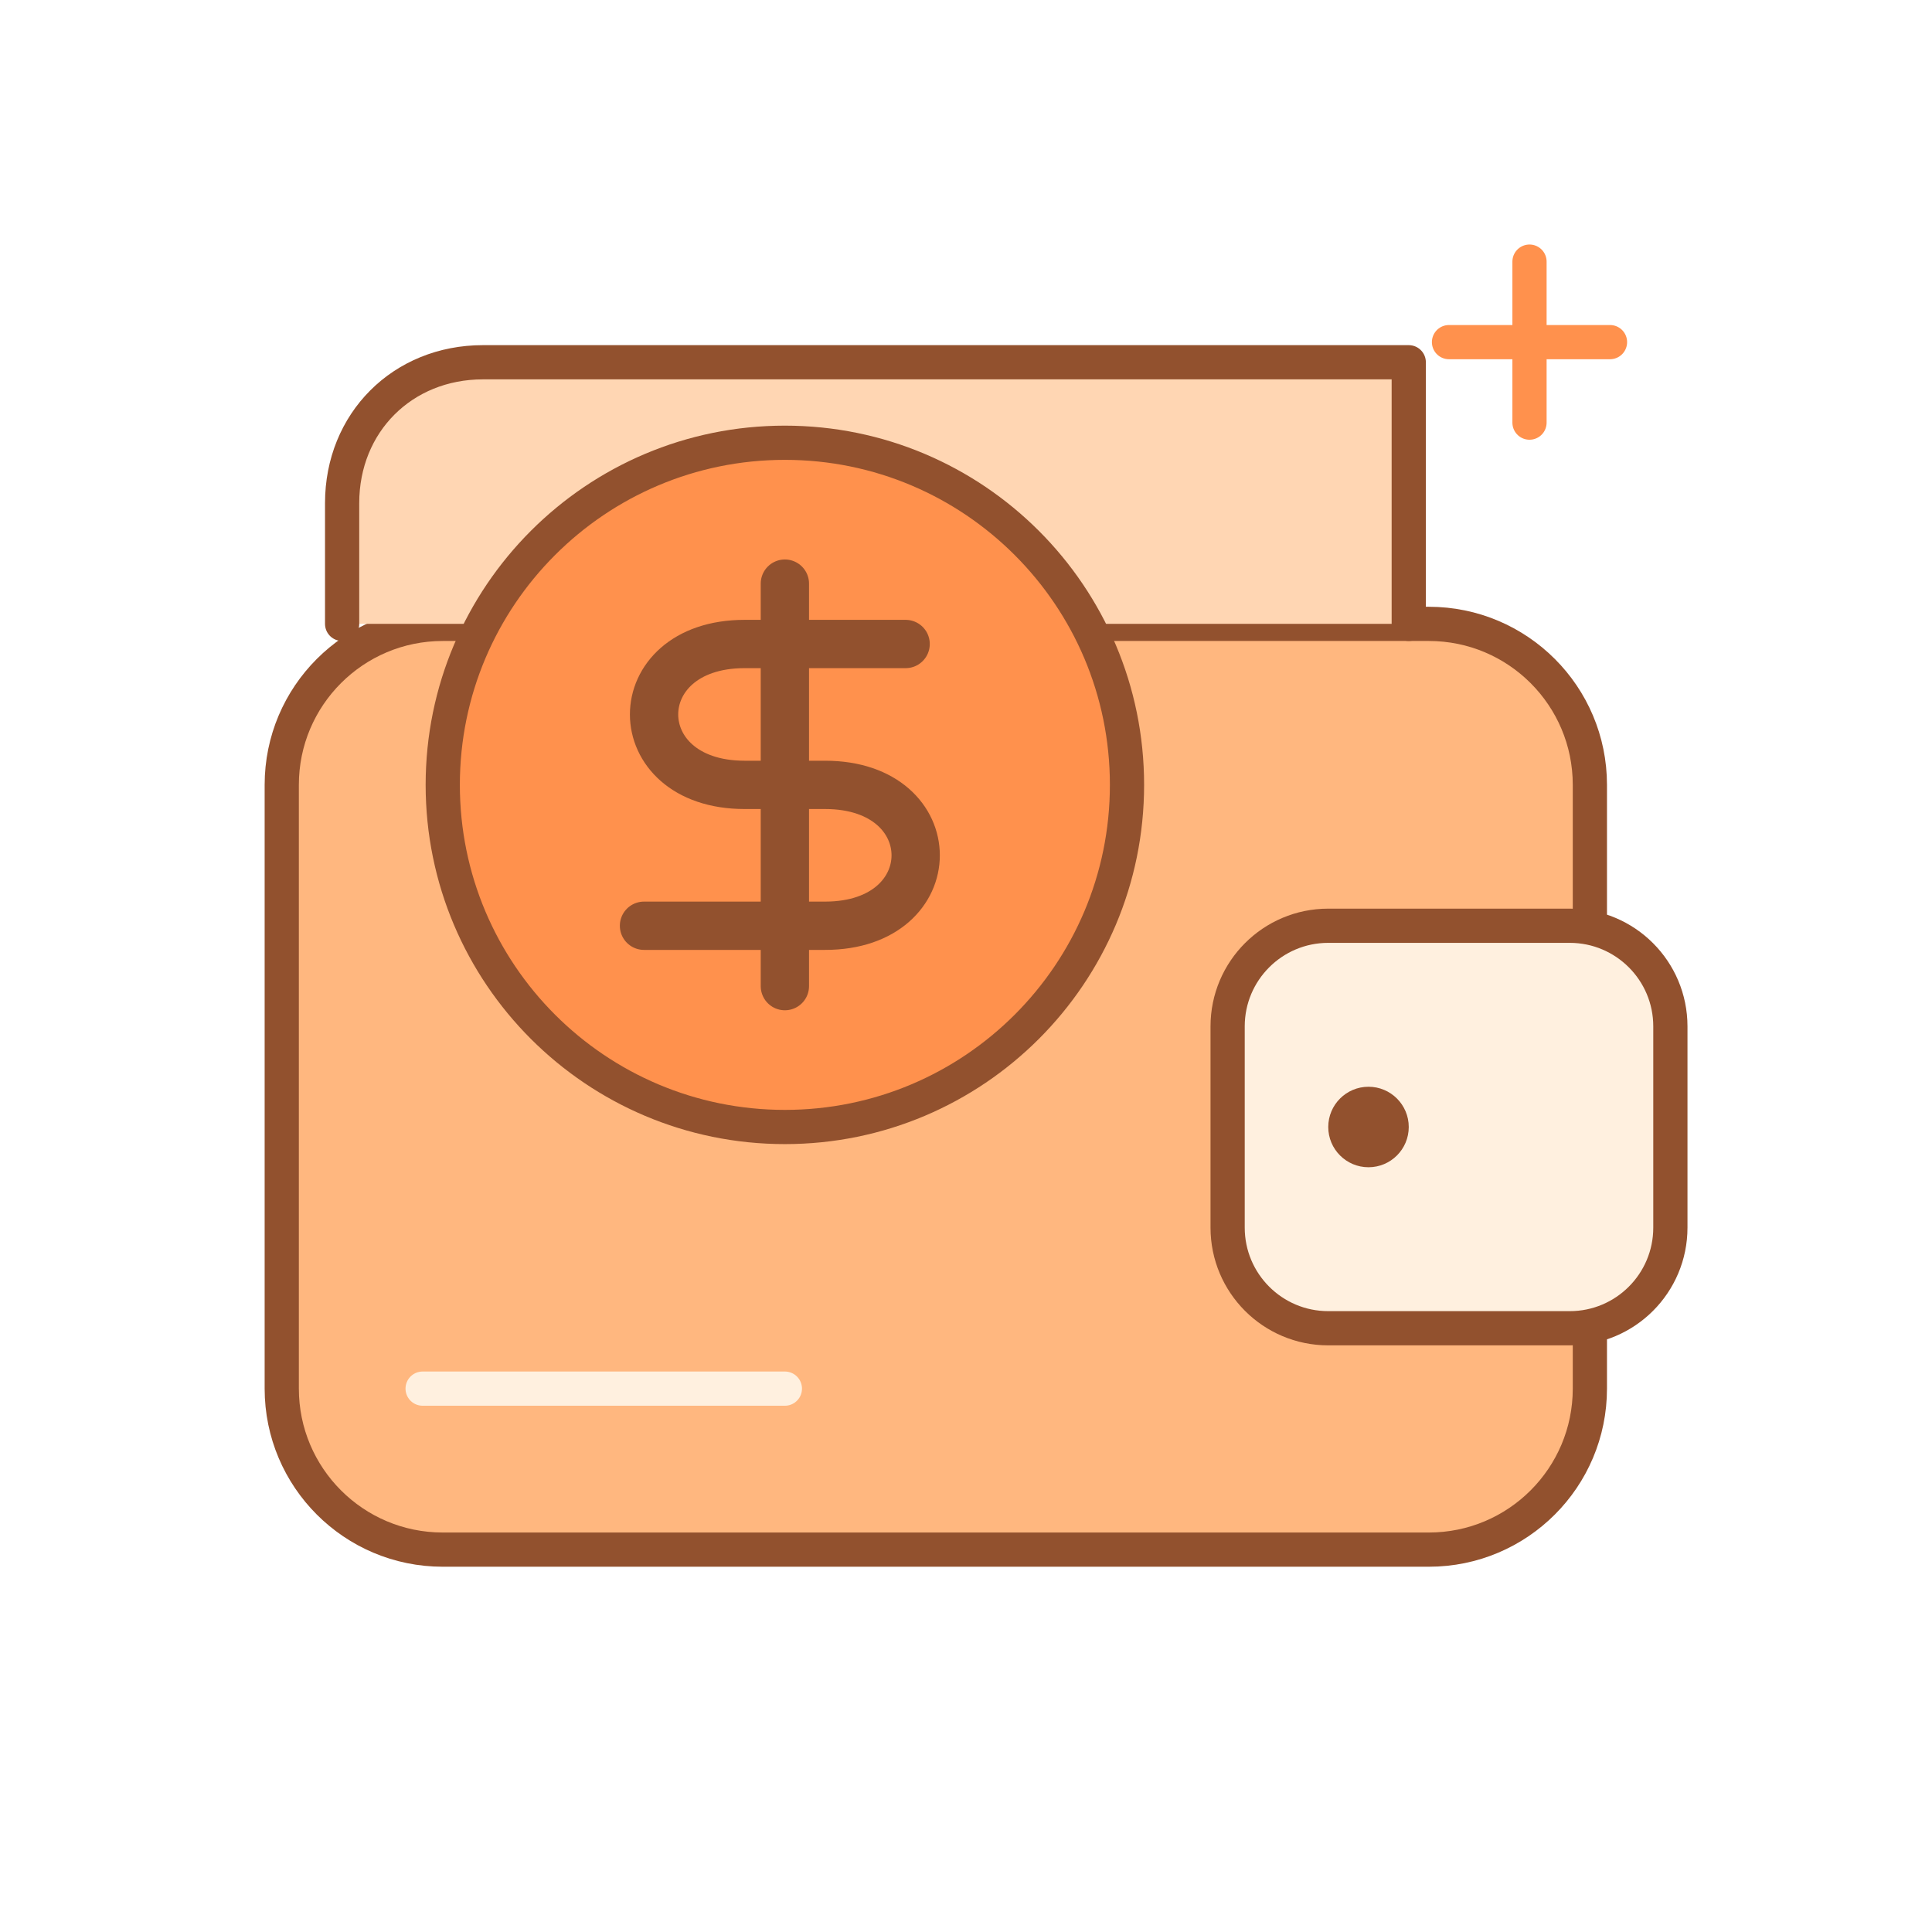
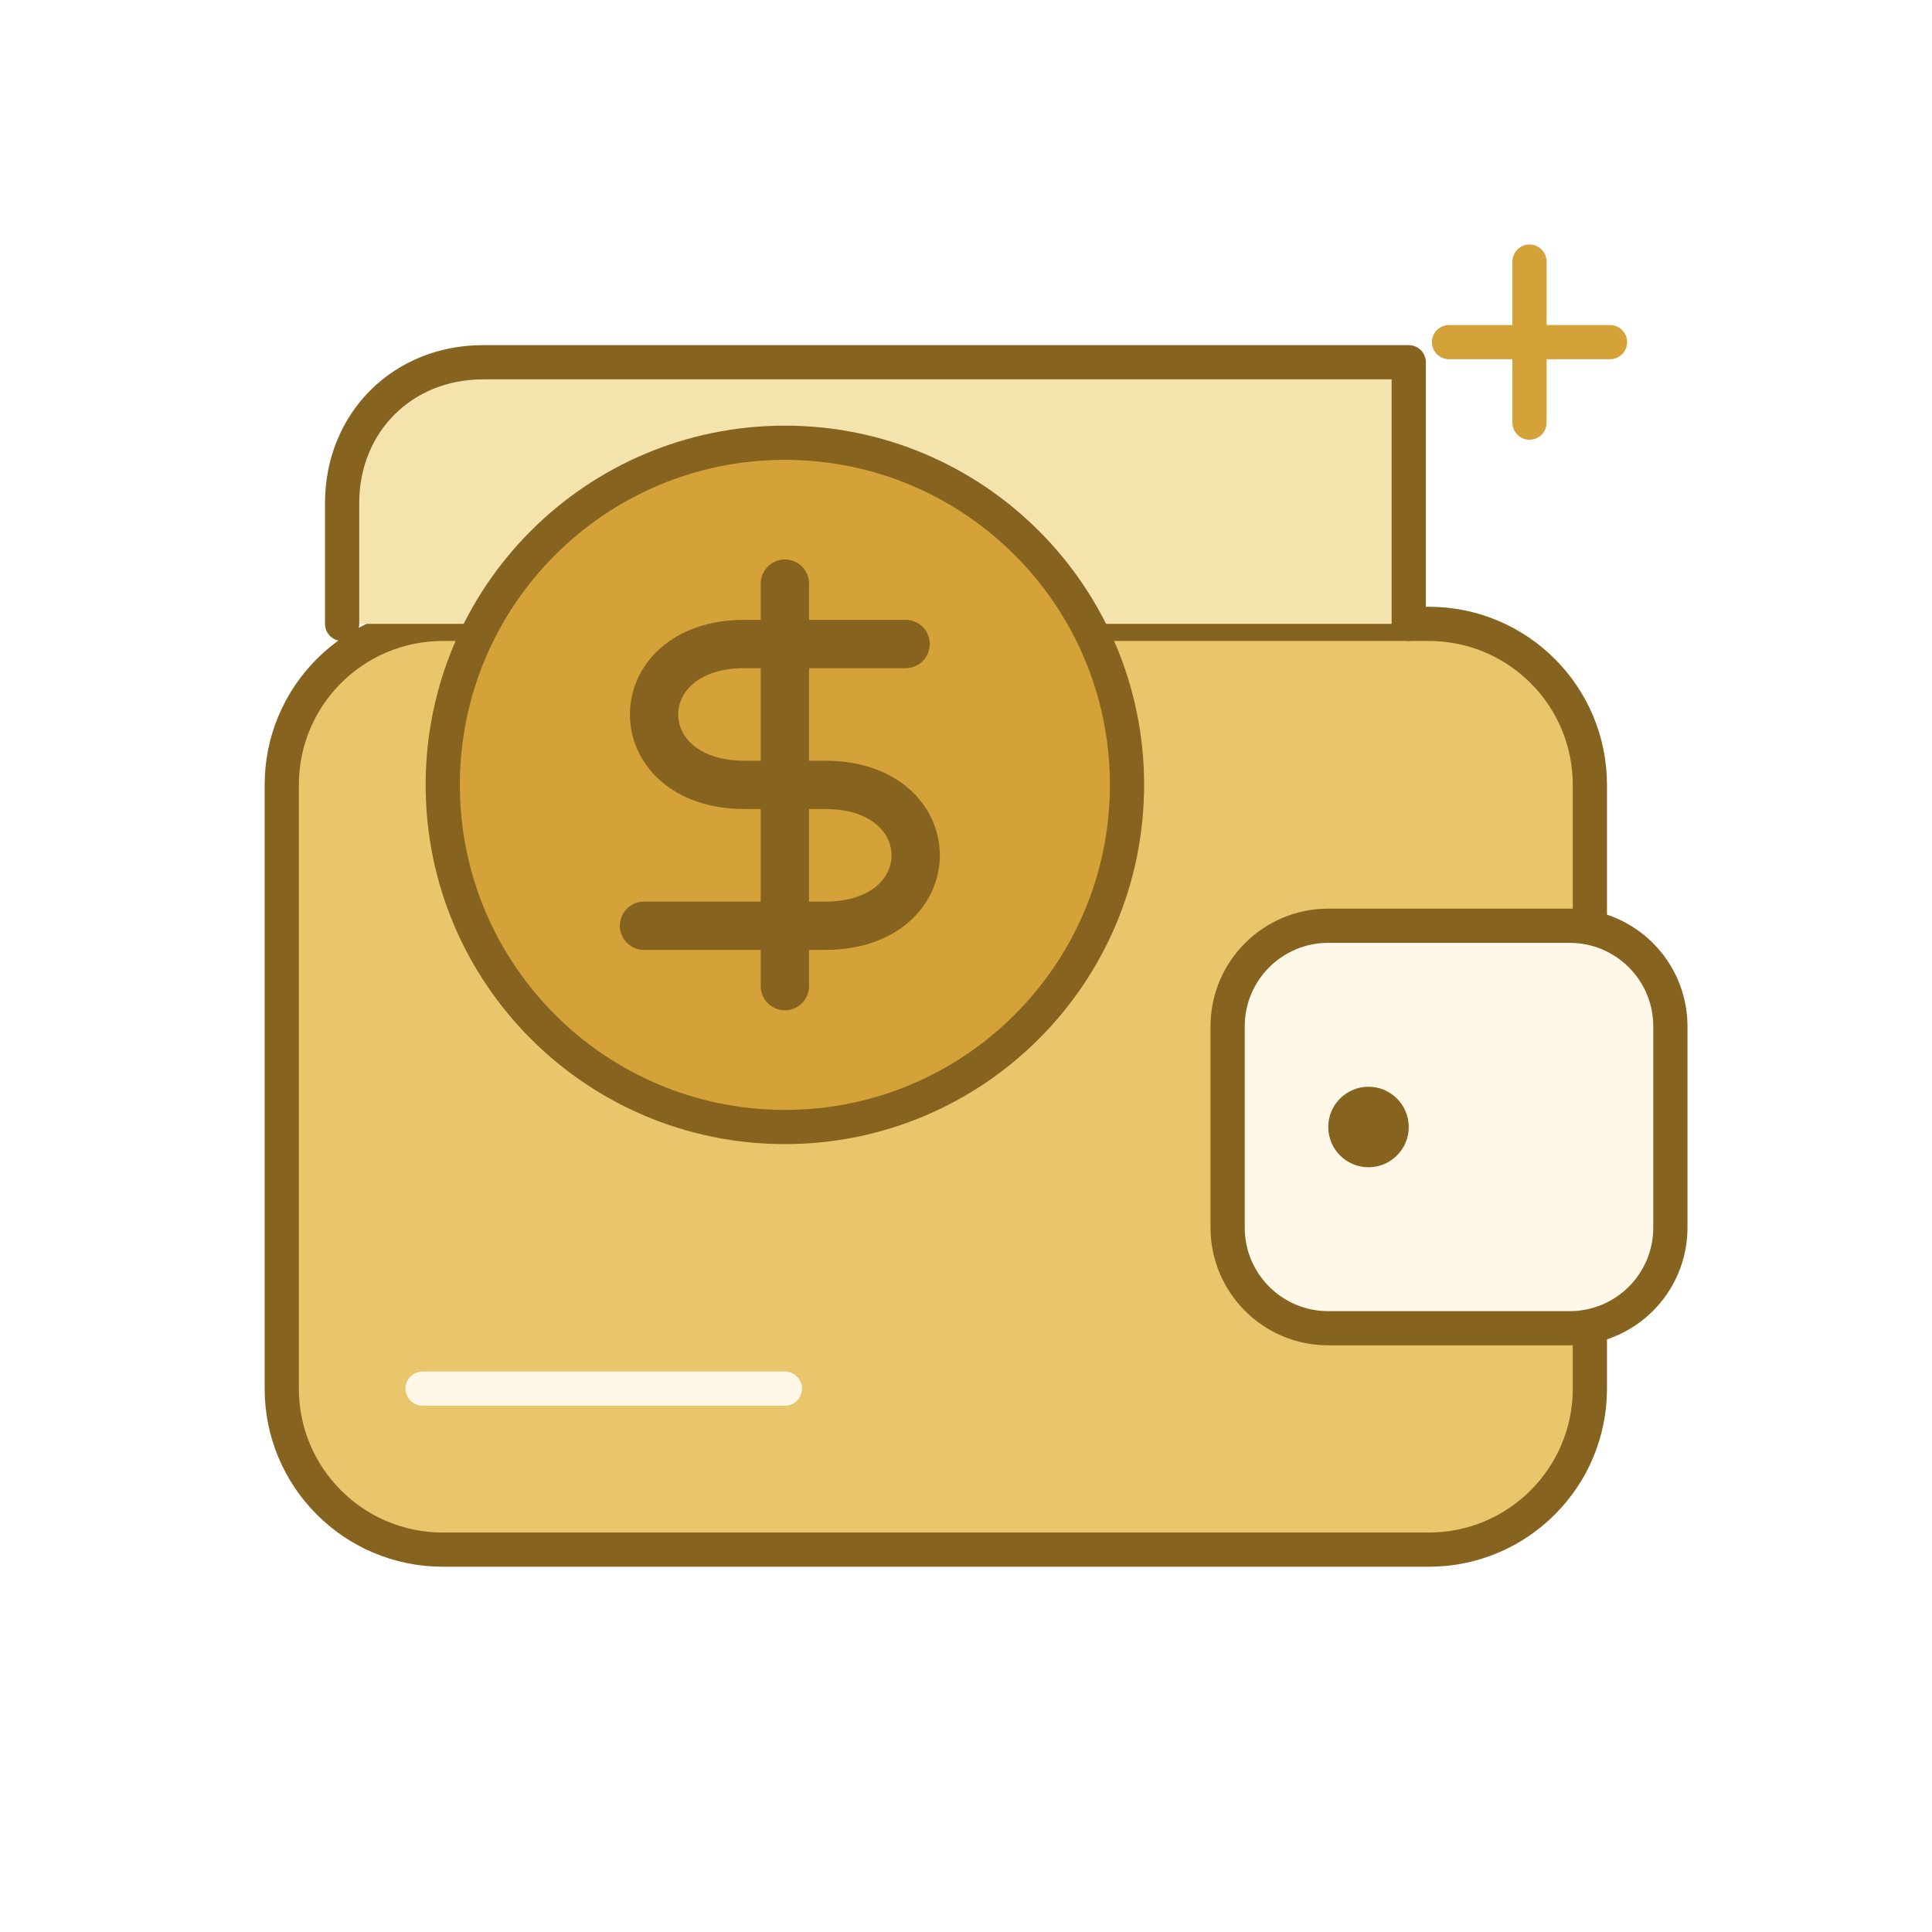
<svg xmlns="http://www.w3.org/2000/svg" width="96" height="96" viewBox="0 0 96 96">
-   <g stroke="#92512E" stroke-width="1.7" stroke-linecap="round" stroke-linejoin="round">
-     <rect x="14" y="31" width="65" height="46" rx="8" fill="#FFB77F" />
-     <path d="M17 31v-6c0-4 3-7 7-7h46v13" fill="#FFD6B3" />
-     <rect x="61" y="46" width="22" height="20" rx="5" fill="#FFF0DF" />
-     <circle cx="68" cy="56" r="2" fill="#92512E" stroke="none" />
-     <circle cx="39" cy="39" r="17" fill="#FF914D" />
-     <path d="M39 29v20M45 32h-8c-6 0-6 7 0 7h4c6 0 6 7 0 7h-9" stroke="#92512E" fill="none" stroke-width="2.4" />
-     <path d="M21 69h18" stroke="#FFF0DF" />
-     <path d="M76 13v8M72 17h8" stroke="#FF914D" />
+   <g stroke="#86641F" stroke-width="1.7" stroke-linecap="round" stroke-linejoin="round">
+     <rect x="14" y="31" width="65" height="46" rx="8" fill="#E9C66C" />
+     <path d="M17 31v-6c0-4 3-7 7-7h46v13" fill="#F5E3AE" />
+     <rect x="61" y="46" width="22" height="20" rx="5" fill="#FFF8E8" />
+     <circle cx="68" cy="56" r="2" fill="#86641F" stroke="none" />
+     <circle cx="39" cy="39" r="17" fill="#D4A238" />
+     <path d="M39 29v20M45 32h-8c-6 0-6 7 0 7h4c6 0 6 7 0 7h-9" stroke="#86641F" fill="none" stroke-width="2.4" />
+     <path d="M21 69h18" stroke="#FFF8E8" />
+     <path d="M76 13v8M72 17h8" stroke="#D4A238" />
  </g>
</svg>
